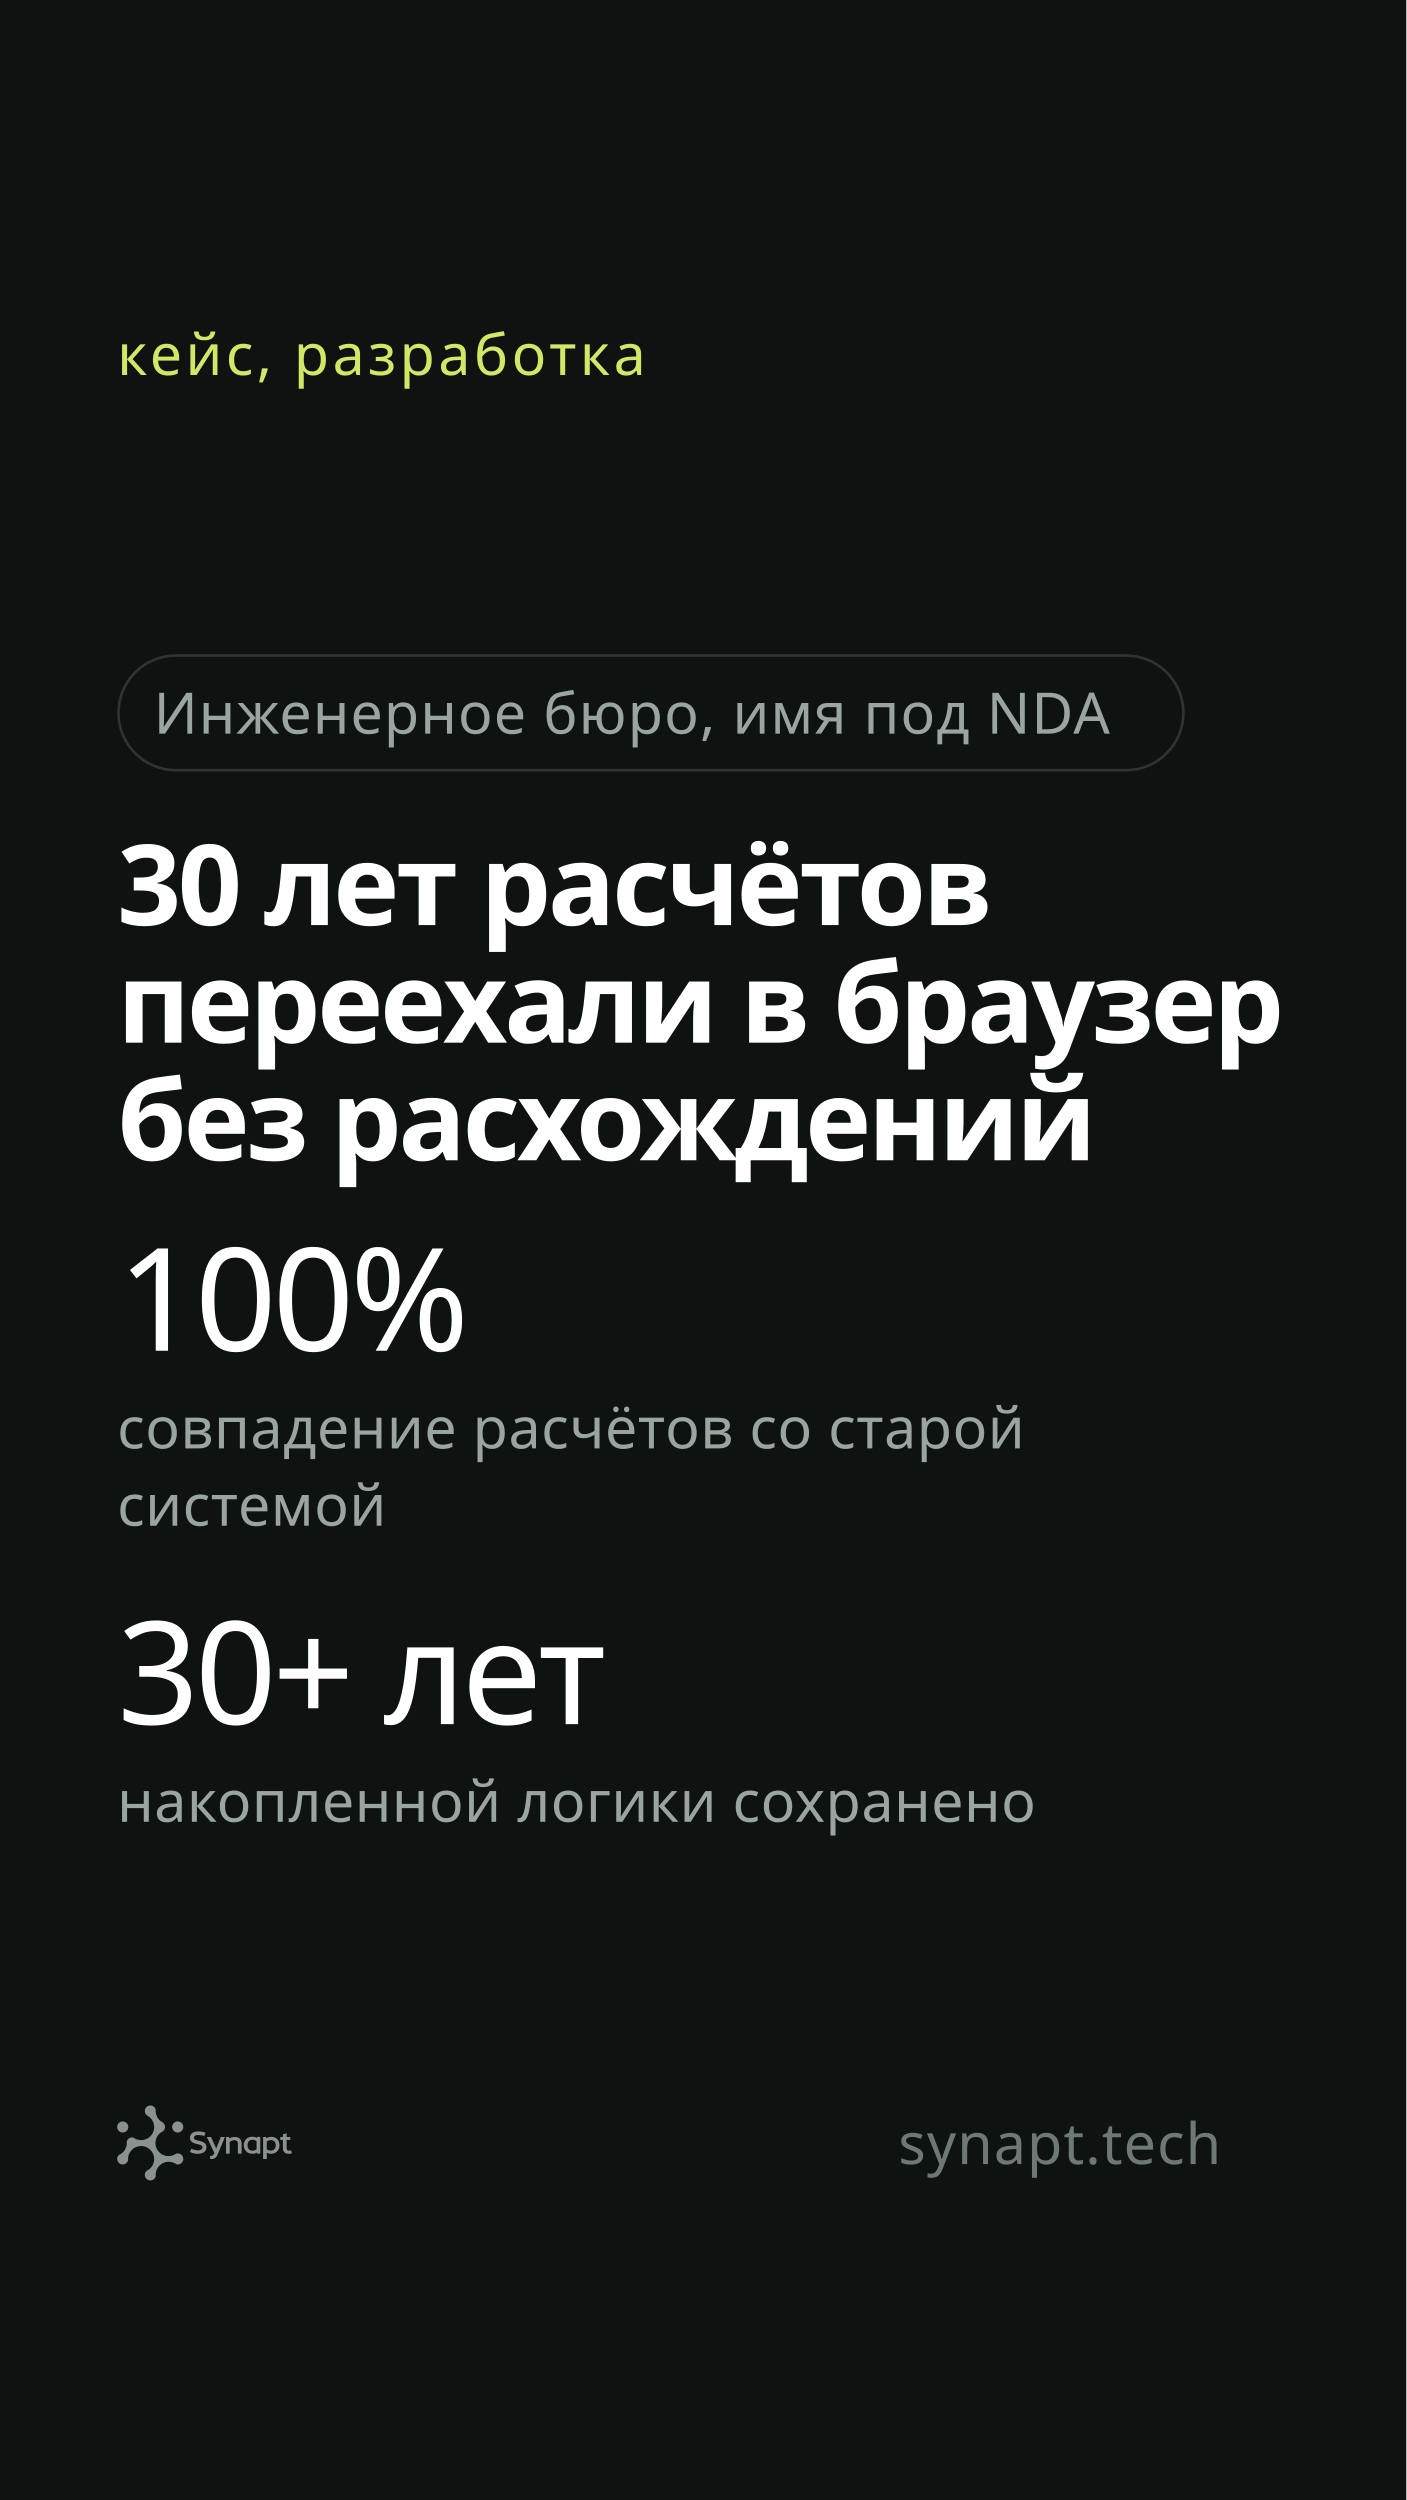
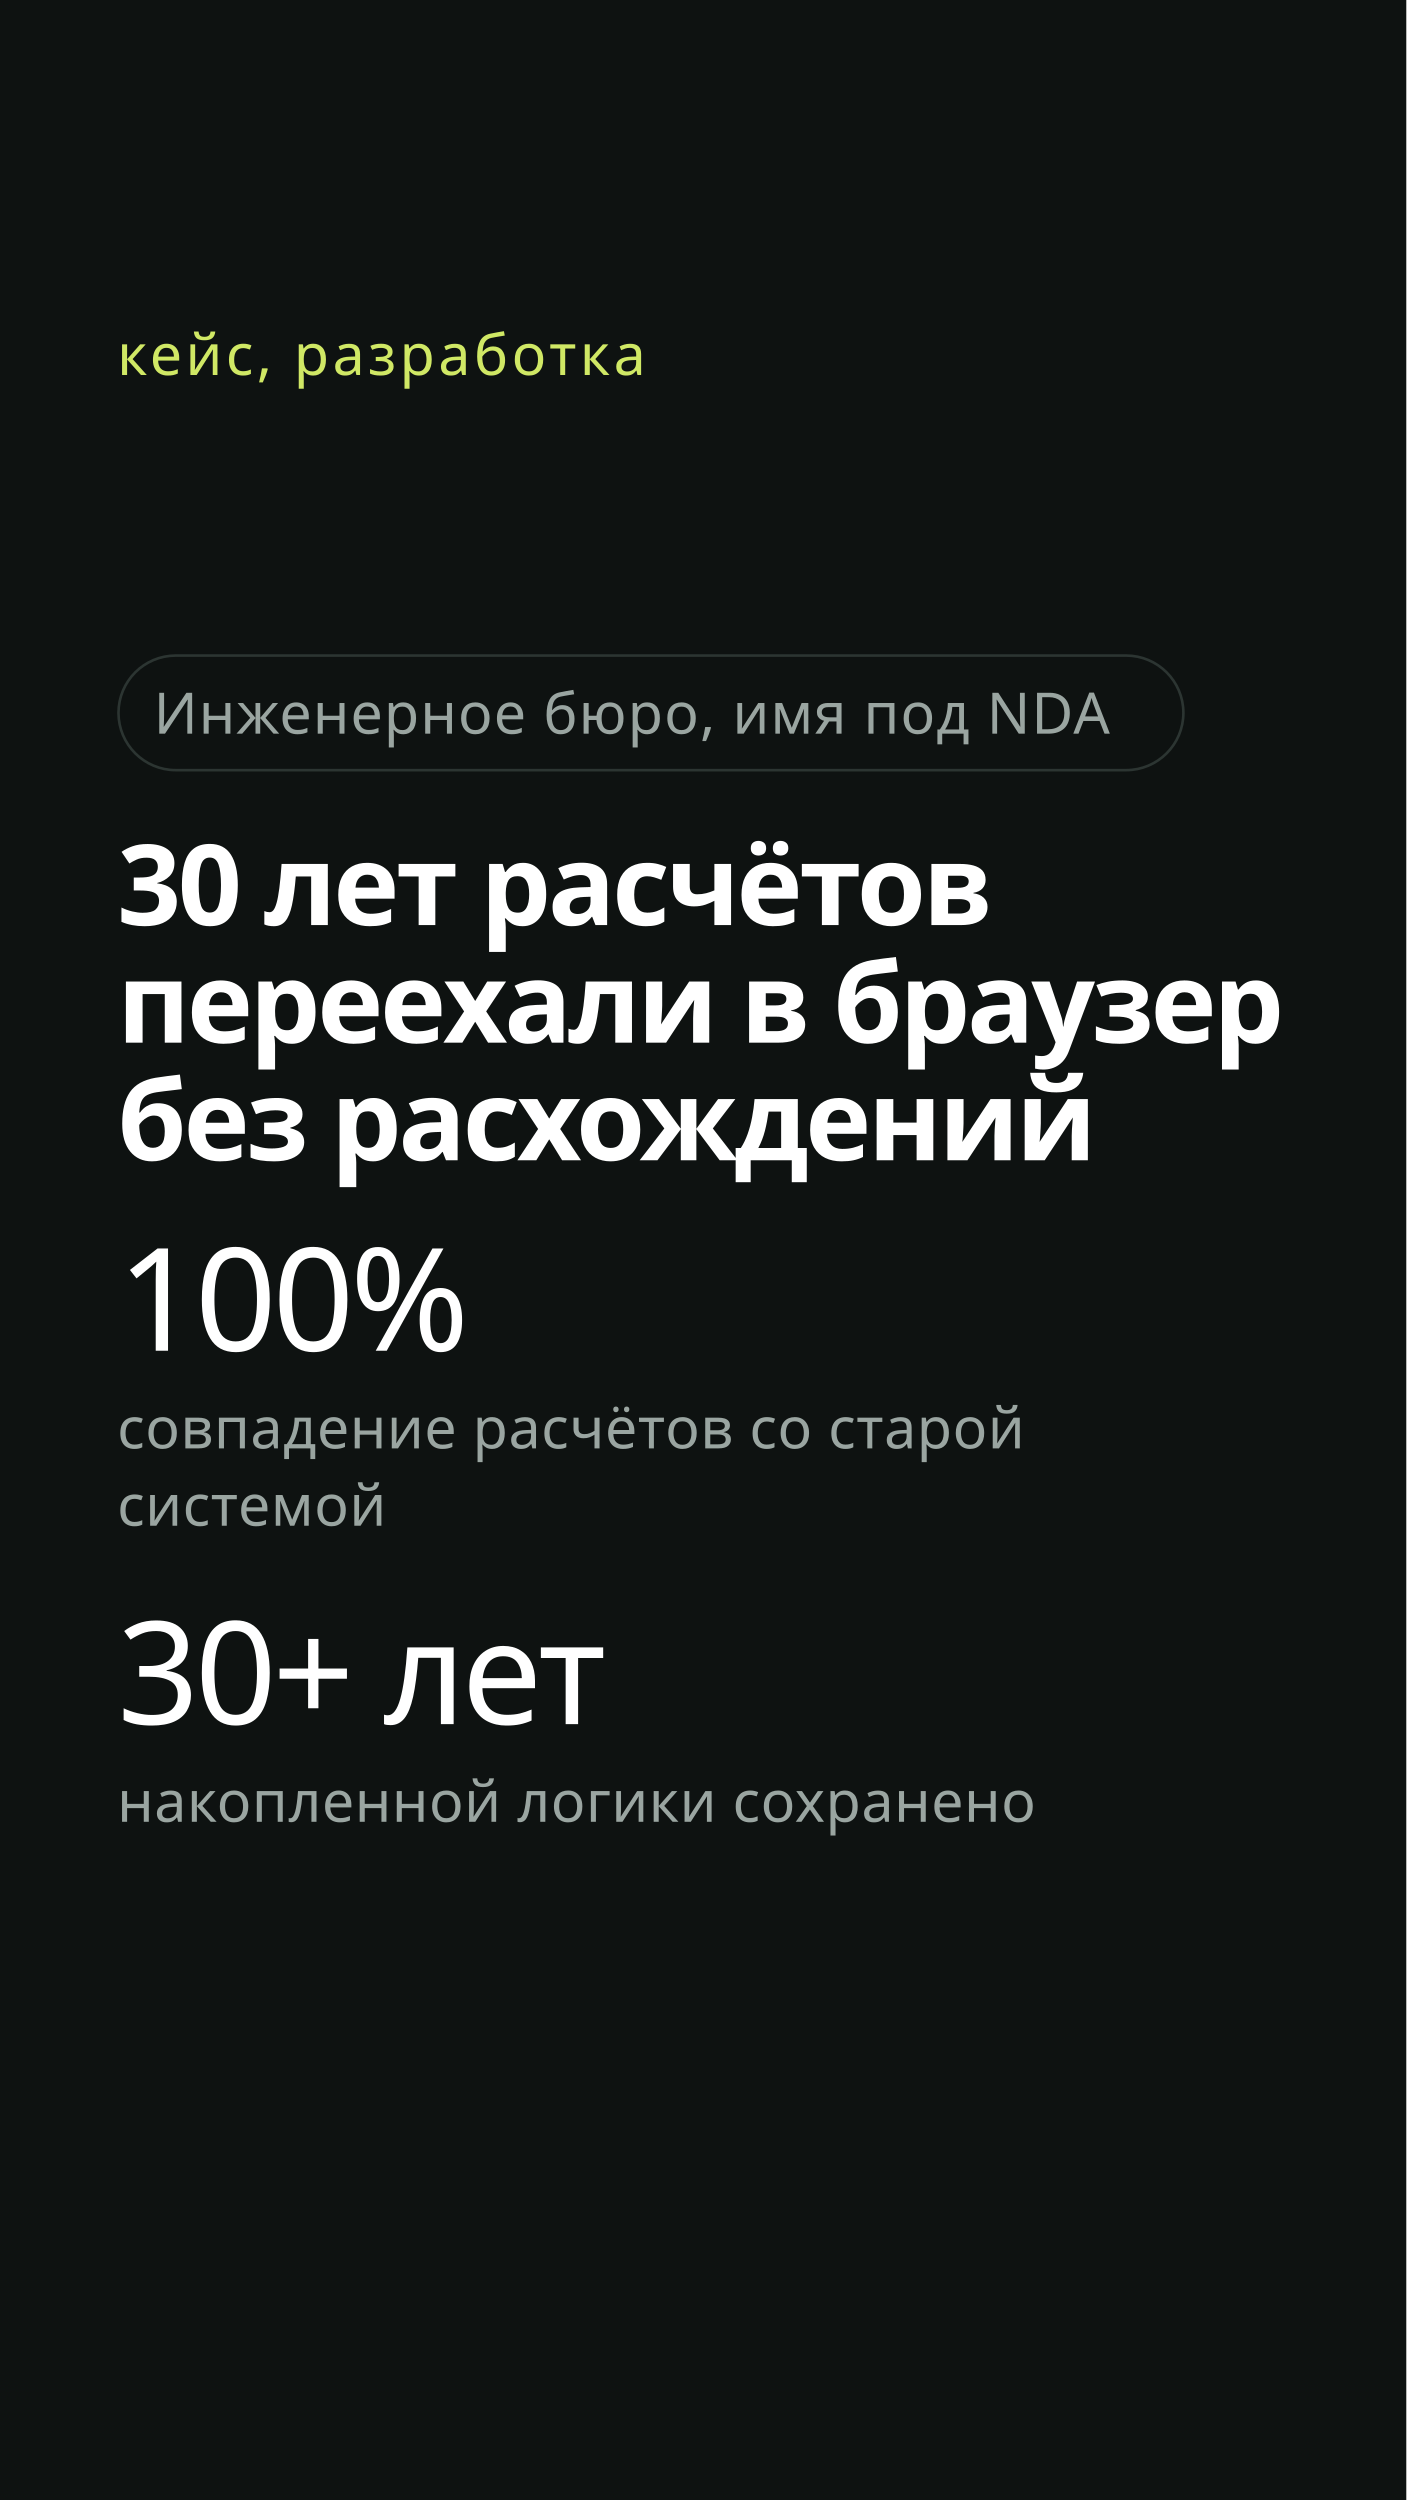
<svg xmlns="http://www.w3.org/2000/svg" width="1080" height="1920" viewBox="0 0 1080 1920">
  <rect x="0" y="0" width="1080" height="1920" rx="0" fill="#0E1211" />
  <text x="90" y="288" font-family="JetBrains Mono" font-size="44" font-weight="400" letter-spacing="2.64" fill="#D0E865">кейс, разработка</text>
  <rect x="91" y="503.47" width="817.84" height="88" rx="44" fill="none" stroke="#2C3532" stroke-width="2" />
  <text x="118" y="563.47" font-family="JetBrains Mono" font-size="44" font-weight="400" letter-spacing="0.88" fill="#9AA5A1">Инженерное бюро, имя под NDA</text>
  <text x="90" y="710.47" font-family="Manrope" font-size="86" font-weight="600" letter-spacing="-2.58" fill="#FFFFFF">30 лет расчётов</text>
  <text x="90" y="800.77" font-family="Manrope" font-size="86" font-weight="600" letter-spacing="-2.58" fill="#FFFFFF">переехали в браузер</text>
  <text x="90" y="891.06" font-family="Manrope" font-size="86" font-weight="600" letter-spacing="-2.58" fill="#FFFFFF">без расхождений</text>
  <text x="90" y="1037.36" font-family="JetBrains Mono" font-size="110" font-weight="500" letter-spacing="-3.3" fill="#FFFFFF">100%</text>
  <text x="90" y="1112.36" font-family="JetBrains Mono" font-size="44" font-weight="400" letter-spacing="0.44" fill="#9AA5A1">совпадение расчётов со старой</text>
  <text x="90" y="1171.75" font-family="JetBrains Mono" font-size="44" font-weight="400" letter-spacing="0.44" fill="#9AA5A1">системой</text>
  <text x="90" y="1324.14" font-family="JetBrains Mono" font-size="110" font-weight="500" letter-spacing="-3.3" fill="#FFFFFF">30+ лет</text>
  <text x="90" y="1399.14" font-family="JetBrains Mono" font-size="44" font-weight="400" letter-spacing="0.44" fill="#9AA5A1">накопленной логики сохранено</text>
-   <g transform="translate(90,1617) scale(0.16)" fill="#8A928F">
-     <g transform="translate(-30,0)">
-       <path d="M416.193 232.135C403.921 232.286 389.832 229.115 379.378 222.471L386.65 207.671C392.71 210.994 404.224 215.071 416.193 215.373C426.343 215.524 437.403 212.806 439.524 204.199C440.584 198.913 438.312 194.383 433.767 191.966C425.434 187.285 414.526 185.776 405.134 183.058C390.438 178.679 378.166 170.524 379.378 153.31C380.893 130.206 402.255 124.467 421.95 124.618C433.161 124.769 443.615 126.732 453.916 130.809L447.856 146.665C439.827 143.645 429.828 141.682 420.889 141.682C412.557 141.531 399.073 142.89 398.316 154.064C398.013 161.765 404.224 164.635 410.284 166.597C422.556 170.071 434.07 170.977 445.281 177.47C456.341 183.964 460.582 194.836 457.856 207.219C453.765 226.547 433.312 231.984 416.193 232.135Z" />
-       <path d="M476.072 257.202L475.617 241.95C484.555 242.554 490.767 241.497 494.555 232.286L496.221 227.906L460.315 151.497H480.313L505.311 206.464L527.43 151.497H547.125L511.371 237.269C504.705 253.276 492.282 258.409 476.072 257.202Z" />
-       <path d="M552.393 231.228V151.497H566.483L568.453 157.537C577.239 153.461 586.936 151.195 595.723 151.346C612.842 151.497 627.235 160.407 627.235 183.511V231.228H609.358V183.511C609.358 171.279 602.692 166.9 593.753 166.749C585.572 166.597 576.028 169.769 570.119 174.601V231.228H552.393Z" />
-       <path d="M699.05 210.389V171.43C694.354 166.597 685.112 164.484 677.992 164.786C665.72 165.088 655.569 173.393 655.569 190.759C655.569 208.427 665.72 216.581 677.992 217.034C685.112 217.185 694.354 214.92 699.05 210.389ZM637.844 190.759C637.844 166.597 654.509 149.987 678.446 149.987C685.718 149.987 694.202 151.648 700.565 155.726L702.08 150.591H716.776V231.228H702.08L700.565 225.943C694.202 230.172 685.718 231.833 678.446 231.833C654.509 231.833 637.844 215.071 637.844 190.759Z" />
-       <path d="M767.811 216.581C782.81 216.581 791.141 206.011 791.141 191.363C791.141 174.45 781.9 166.9 770.386 166.295C762.811 165.843 754.024 167.504 748.116 173.544V210.692C752.509 214.919 760.538 216.581 767.811 216.581ZM730.39 257.202V151.497H744.327L746.449 156.782C753.872 152.856 761.296 150.743 769.932 150.743C794.172 150.743 809.019 167.202 809.019 191.363C809.019 215.675 791.596 231.984 767.811 231.984C760.993 231.984 754.327 230.473 748.116 227.454V257.202H730.39Z" />
-       <path d="M852.035 232.135C837.942 232.286 825.519 223.829 825.519 205.255V165.541H812.793V151.497H825.519V138.661L843.395 133.678V151.497H860.818V165.541H843.395V205.255C843.395 214.316 847.94 216.732 853.851 216.883C857.186 217.034 860.971 216.43 864.603 215.222L868.999 229.115C863.245 231.228 857.636 232.135 852.035 232.135Z" />
-     </g>
-     <path d="M159.195 0C171.172 0 181.309 7.885 184.654 18.736C184.861 19.406 184.908 20.113 184.851 20.813C184.712 22.509 184.642 24.224 184.642 25.954C184.642 28.552 184.802 31.115 185.111 33.632C187.506 53.115 198.885 69.817 214.978 79.508C215.737 79.965 216.509 80.405 217.288 80.83C224.709 85.549 229.619 93.818 229.619 103.227C229.619 111.194 226.099 118.337 220.516 123.208C220.133 123.542 219.697 123.809 219.237 124.028C216.415 125.368 213.707 126.91 211.137 128.639C197.248 137.982 187.307 152.731 184.361 169.873C183.767 173.329 183.458 176.88 183.458 180.5C183.458 183.826 183.719 187.095 184.223 190.285C186.834 206.841 195.959 221.232 208.888 230.777C212.572 233.496 216.567 235.823 220.808 237.695C228.572 241.124 237.163 243.026 246.19 243.026C255.216 243.026 263.807 241.124 271.571 237.695C275.309 236.045 278.854 234.041 282.163 231.727C282.712 231.344 283.316 231.038 283.966 230.872C286.076 230.336 288.29 230.049 290.575 230.049C305.283 230.049 317.206 241.933 317.206 256.593C317.206 271.252 305.283 283.137 290.575 283.137C289.032 283.137 287.524 283.006 286.058 282.757C285.232 282.617 284.465 282.252 283.783 281.767C279.701 278.862 275.256 276.431 270.525 274.557C263.358 271.719 255.543 270.16 247.373 270.16C237.26 270.16 227.695 272.548 219.225 276.792C216.489 278.165 213.865 279.73 211.377 281.471C196.983 291.54 187.018 307.496 185.013 325.844C184.768 328.092 184.642 330.376 184.642 332.686C184.642 334.701 184.739 336.696 184.926 338.664C184.993 339.362 184.956 340.069 184.758 340.742C181.523 351.768 171.299 359.82 159.195 359.82C144.486 359.82 132.564 347.936 132.564 333.276C132.564 326.111 135.408 319.612 140.041 314.833C140.505 314.354 141.068 313.984 141.672 313.699C145.364 311.953 148.859 309.86 152.11 307.46C165.039 297.916 174.165 283.524 176.777 266.968C177.279 263.778 177.541 260.51 177.541 257.183C177.541 253.563 177.232 250.012 176.638 246.556C173.508 228.341 162.479 212.828 147.205 203.629C146.398 203.144 145.579 202.675 144.749 202.226C135.848 197.399 125.645 194.657 114.81 194.657C105.616 194.657 96.876 196.631 88.999 200.18C85.763 201.638 82.672 203.36 79.757 205.321C65.077 215.197 54.809 231.112 52.548 249.505C52.238 252.022 52.079 252.815 52.079 255.413C52.079 257.503 52.974 261.145 52.383 263.38C49.375 274.753 38.982 283.137 26.631 283.137C11.923 283.137 0 271.252 0 256.593C0 249.52 2.771 243.097 7.298 238.337C10.061 235.432 17.168 233.499 21.489 230.207C34.767 220.092 43.882 204.8 45.789 187.342C46.035 185.093 46.16 182.81 46.16 180.5C46.16 178.483 46.063 176.49 45.875 174.521C45.808 173.823 45.846 173.116 46.043 172.442C49.279 161.417 59.504 153.366 71.608 153.366C73.149 153.366 74.658 153.496 76.123 153.745C76.949 153.886 77.716 154.249 78.398 154.735C82.48 157.64 86.926 160.072 91.657 161.945C98.826 164.784 106.639 166.343 114.81 166.343C123.837 166.343 132.426 164.44 140.191 161.013C144.432 159.14 148.427 156.814 152.11 154.094C165.8 143.988 175.226 128.447 177.17 110.659C177.415 108.411 177.541 106.127 177.541 103.817C177.541 101.219 177.38 98.656 177.071 96.139C174.676 76.656 163.298 59.954 147.205 50.263C146.447 49.807 145.675 49.366 144.895 48.94C137.473 44.221 132.564 35.953 132.564 26.544C132.564 11.884 144.486 0 159.195 0ZM26.631 76.683C41.339 76.683 53.262 88.567 53.262 103.227C53.262 117.887 41.339 129.771 26.631 129.771C11.923 129.771 0 117.887 0 103.227C0 88.567 11.923 76.683 26.631 76.683ZM290.575 76.683C305.283 76.683 317.206 88.567 317.206 103.227C317.206 117.887 305.283 129.771 290.575 129.771C275.867 129.771 263.943 117.887 263.943 103.227C263.943 88.567 275.867 76.683 290.575 76.683Z" />
-   </g>
-   <text x="689.91" y="1662" font-family="JetBrains Mono" font-size="44" font-weight="400" letter-spacing="0.88" fill="#6E7975">synapt.tech</text>
</svg>
